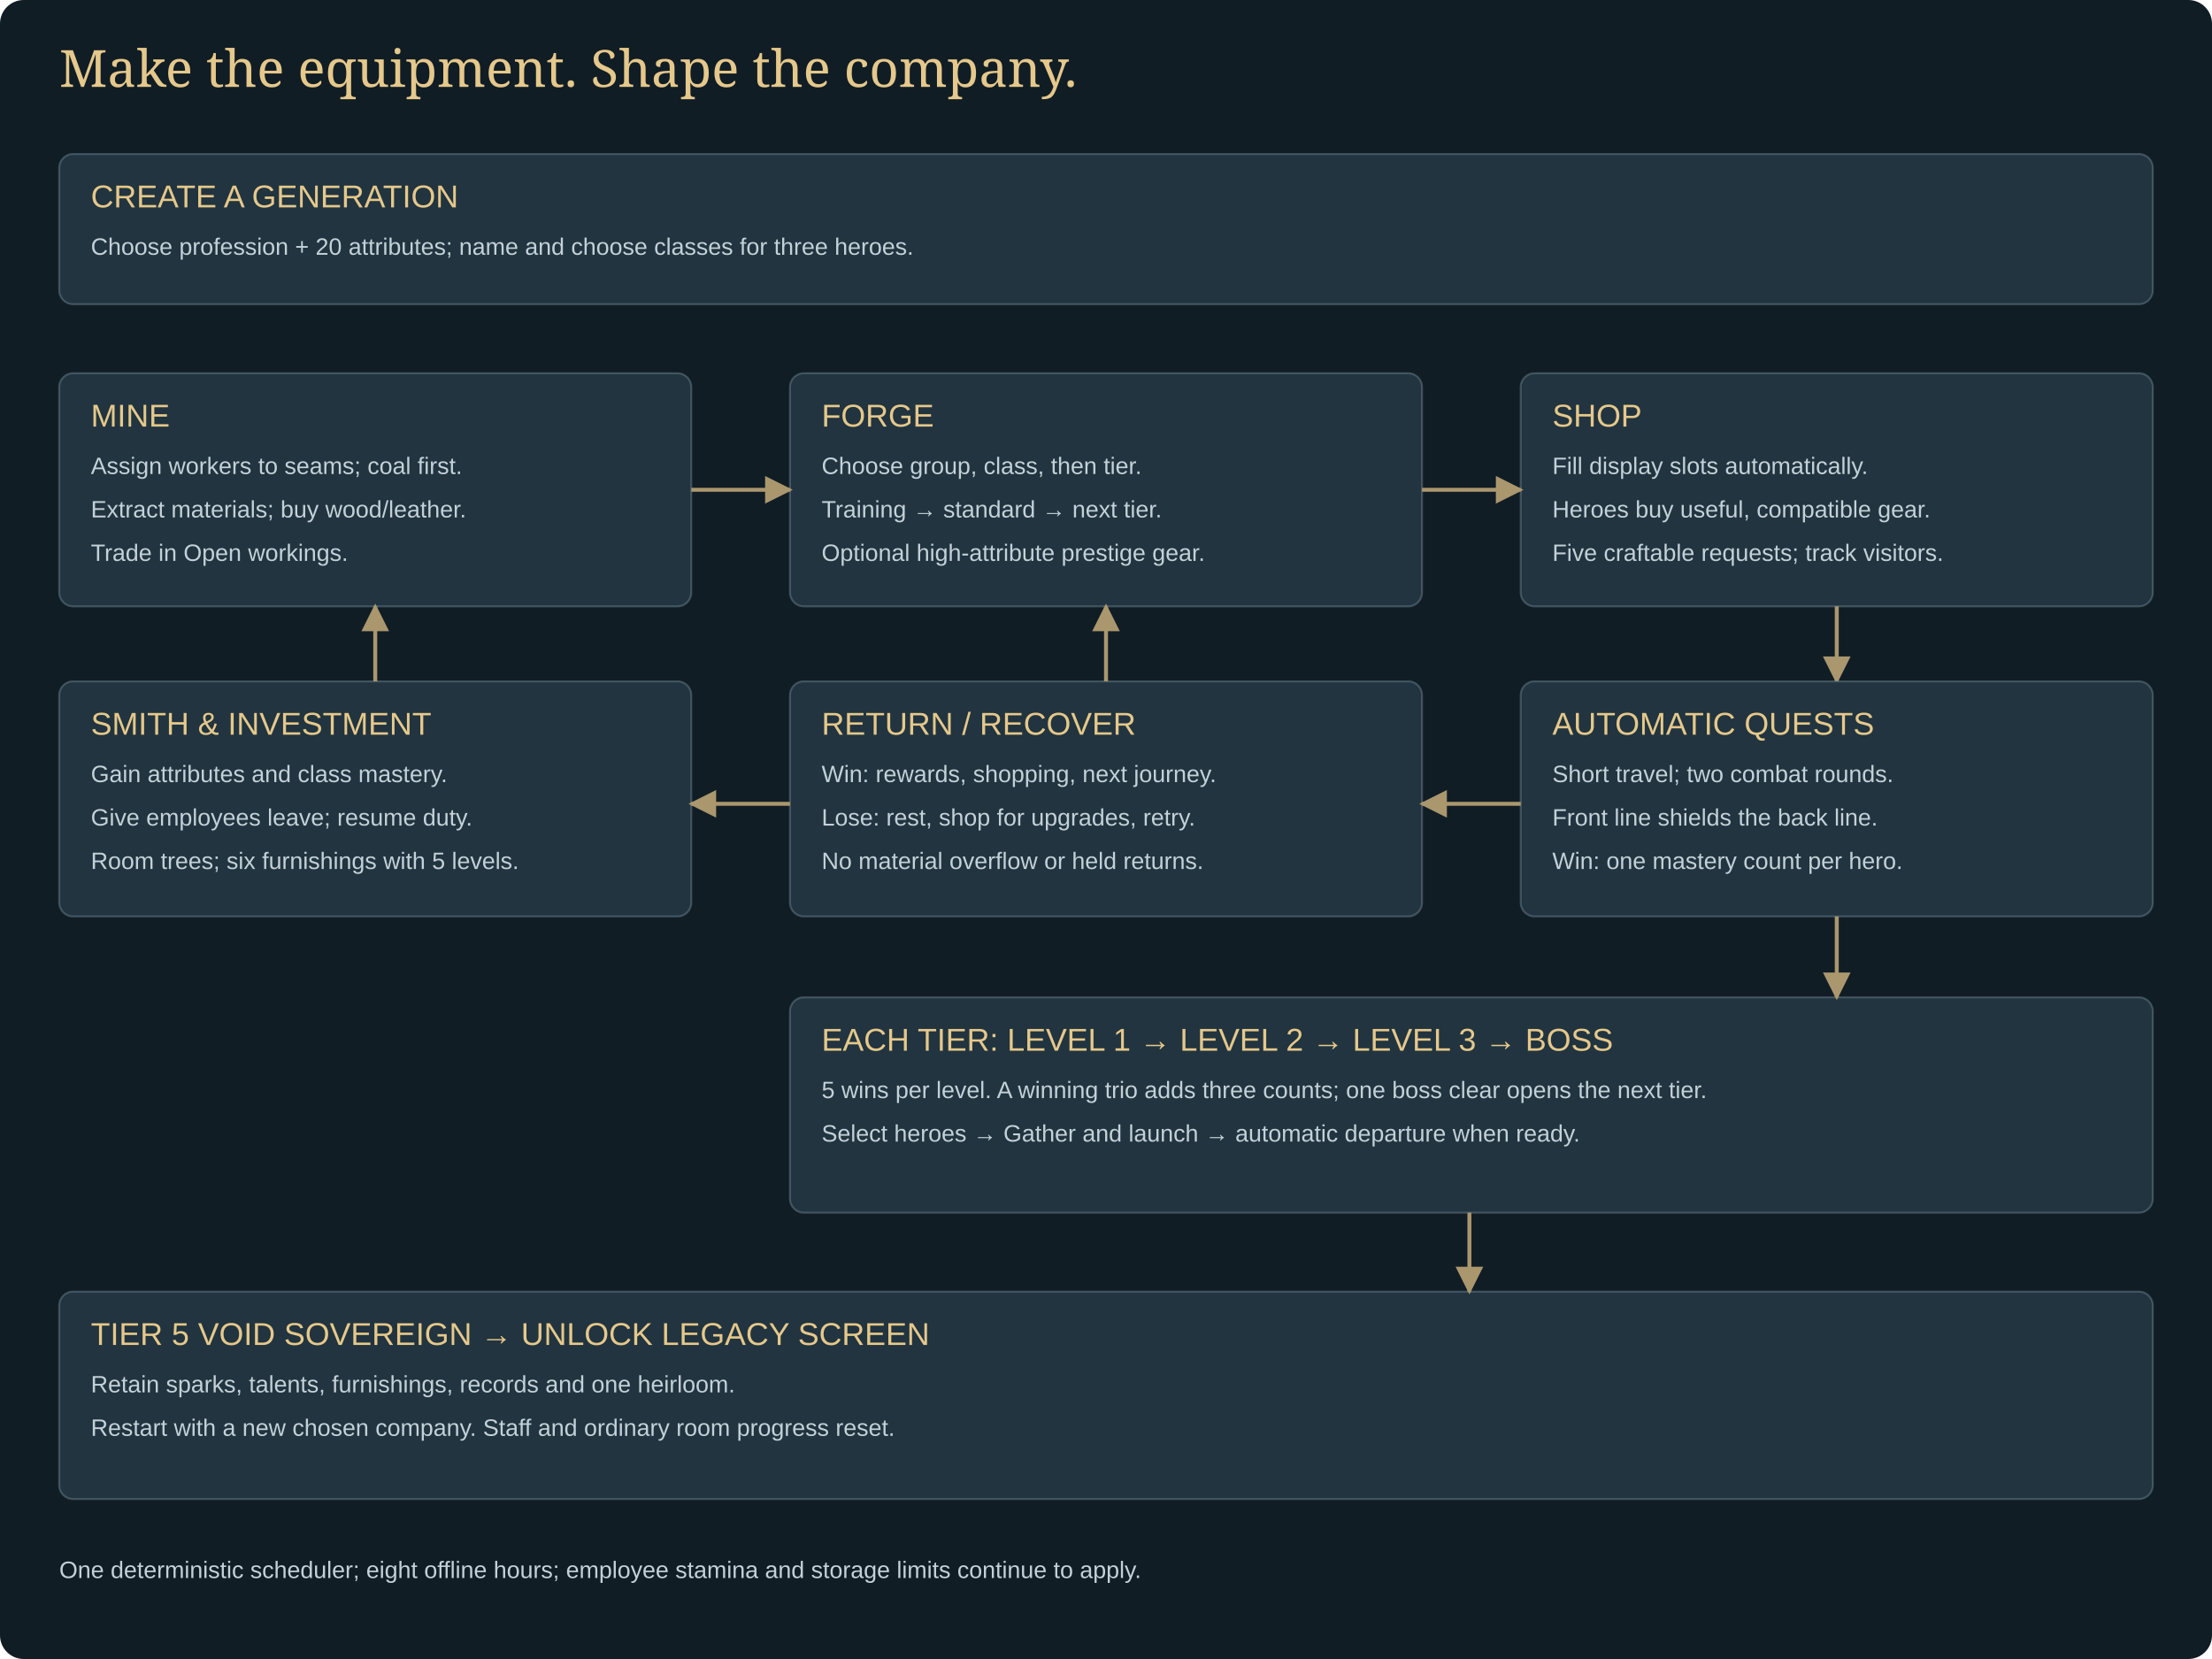
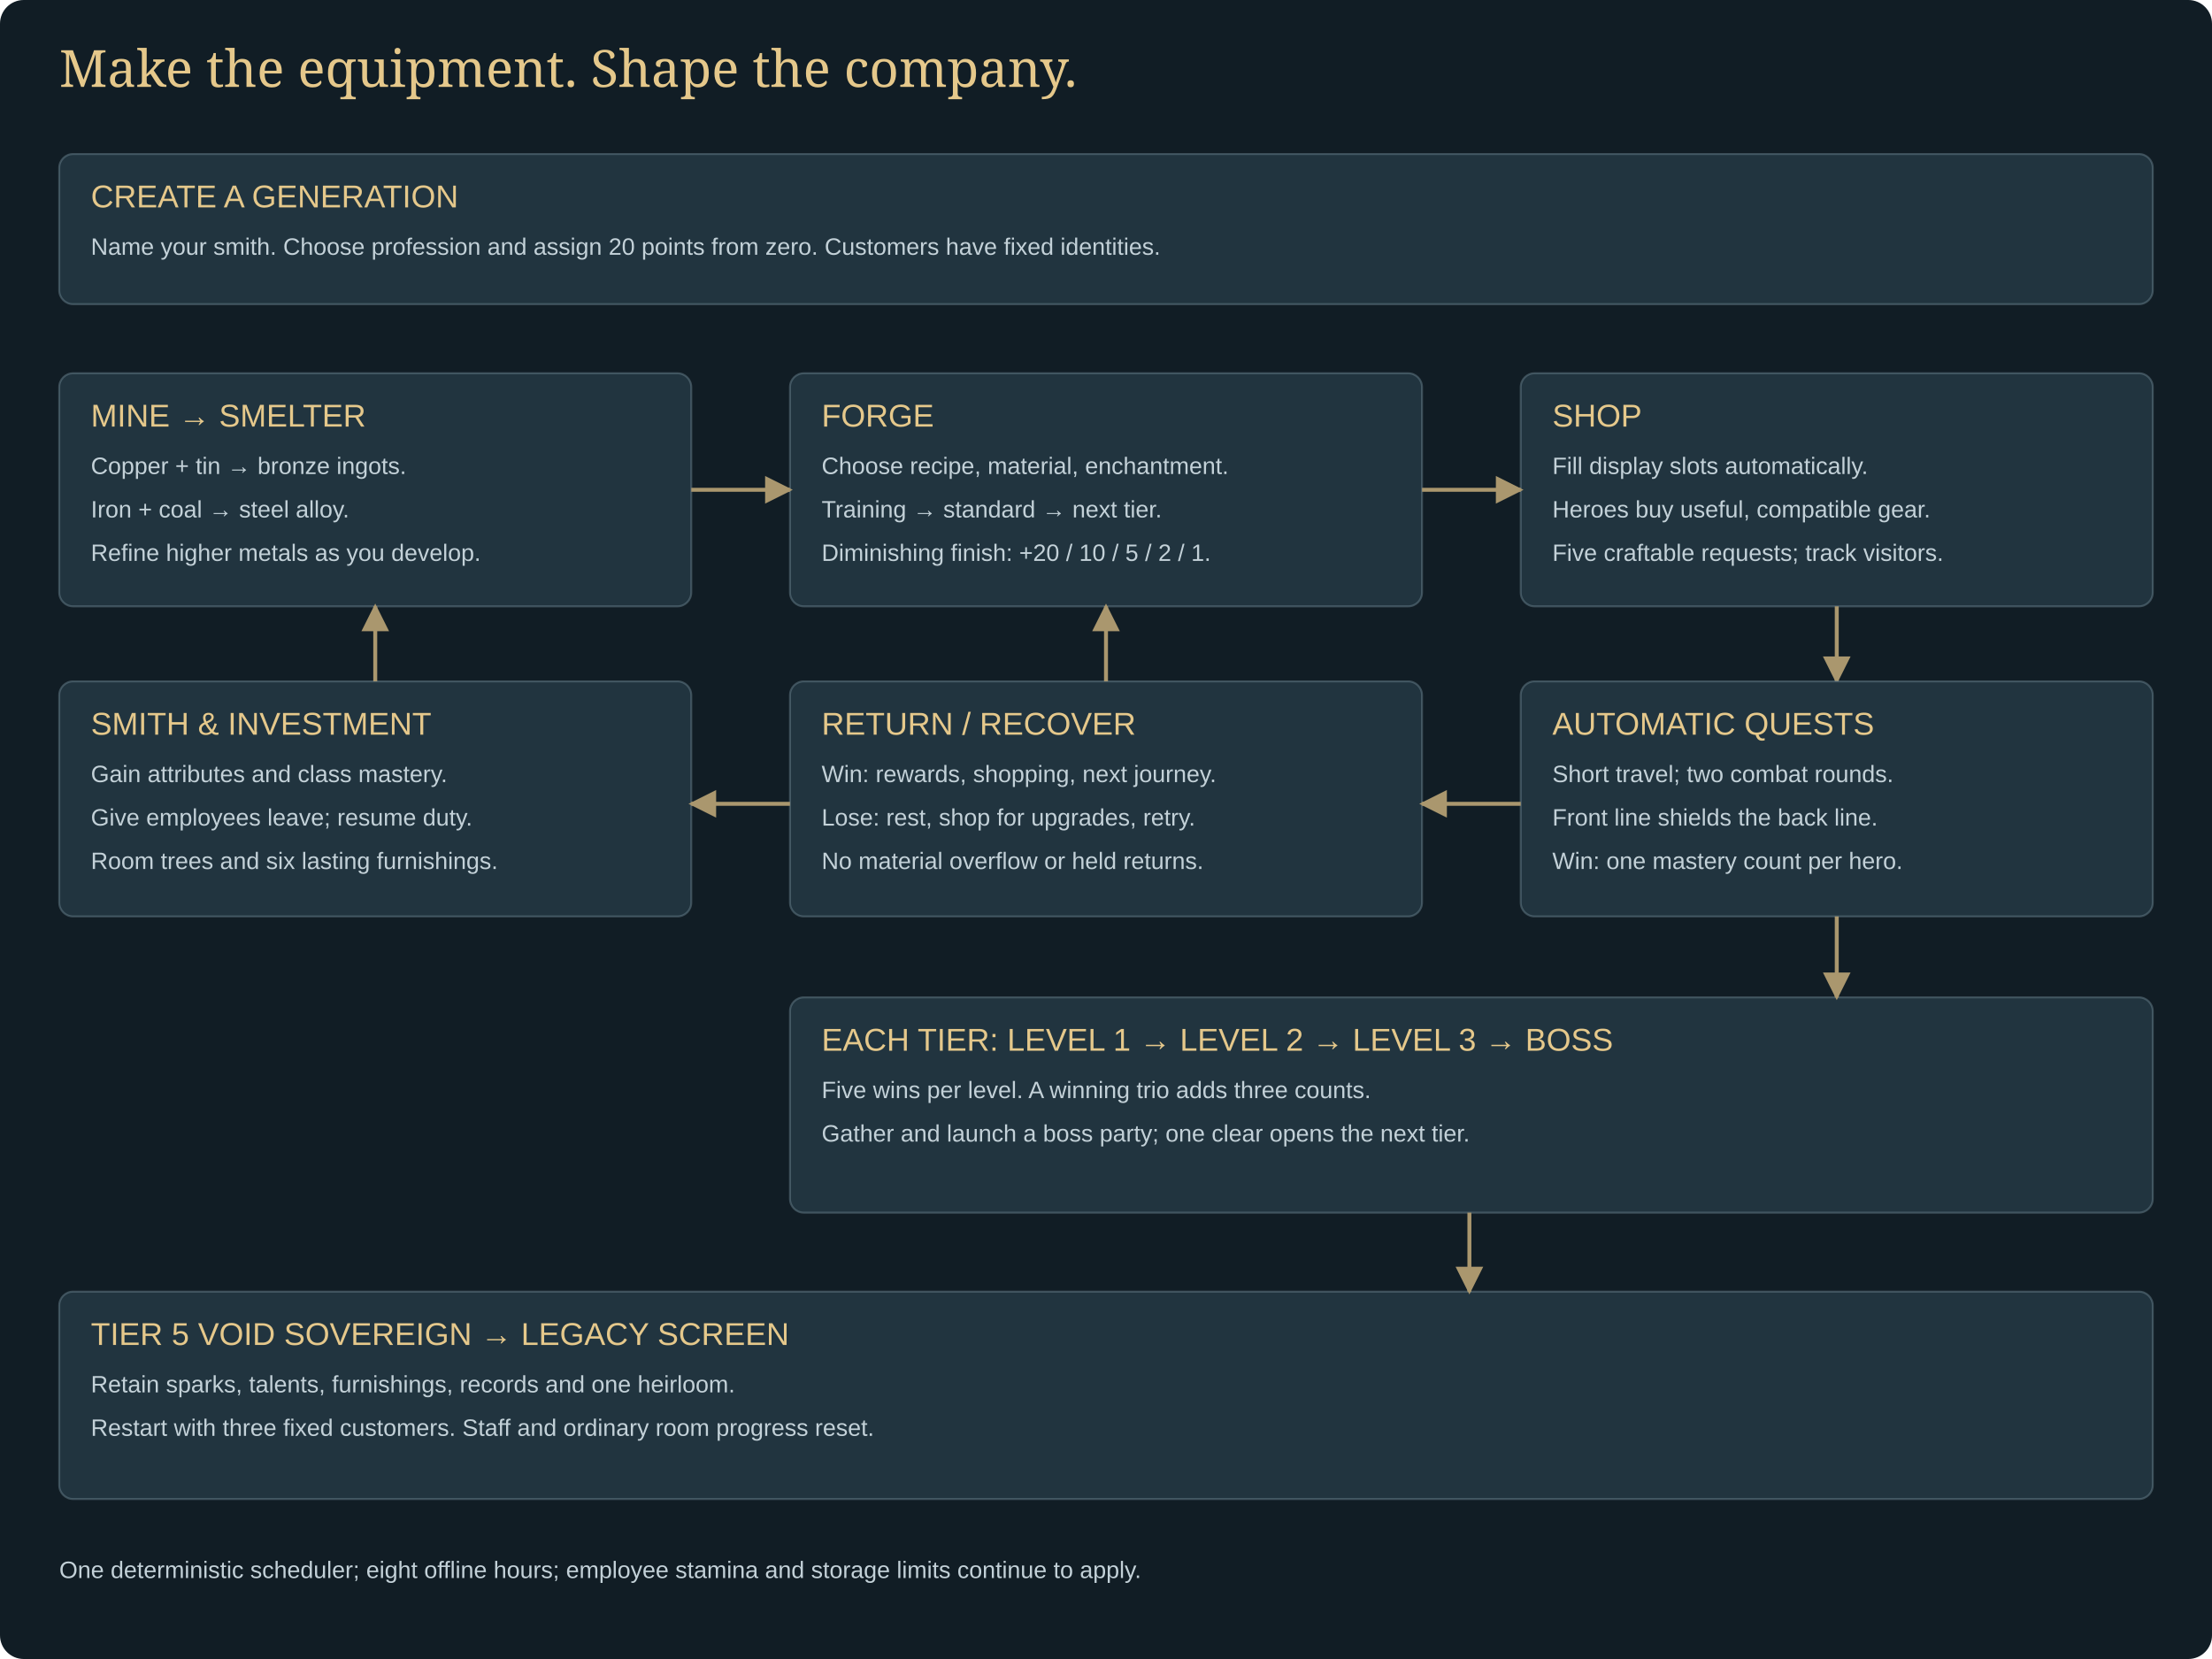
<svg xmlns="http://www.w3.org/2000/svg" class="company-diagram" width="1120" height="840" viewBox="0 0 1120 840" role="img">
  <style>svg.company-diagram text{font-family:Segoe UI,Arial;fill:#c3d1d8}svg.company-diagram .title{font:26px Georgia;fill:#e5c88b}svg.company-diagram .label{font-size:16px;fill:#e5c88b}svg.company-diagram .small{font-size:12px}</style>
  <rect width="100%" height="100%" rx="12" fill="#111d25" />
  <defs>
    <marker id="arrow" viewBox="0 0 10 10" refX="9" refY="5" markerWidth="7" markerHeight="7" orient="auto-start-reverse">
      <path d="M0 0 L10 5 L0 10" fill="#aa976e" />
    </marker>
  </defs>
  <text x="30" y="44" class="title">Make the equipment. Shape the company.</text>
  <rect x="30" y="78" width="1060" height="76" rx="7" fill="#21343f" stroke="#69808c" stroke-opacity=".5" />
  <text x="46" y="105" class="label">CREATE A GENERATION</text>
-   <text x="46" y="129" class="small">Choose profession + 20 attributes; name and choose classes for three heroes.</text>
+   <text x="46" y="129" class="small">Name your smith. Choose profession and assign 20 points from zero. Customers have fixed identities.</text>
  <rect x="30" y="189" width="320" height="118" rx="7" fill="#21343f" stroke="#69808c" stroke-opacity=".5" />
-   <text x="46" y="216" class="label">MINE</text>
-   <text x="46" y="240" class="small">Assign workers to seams; coal first.</text>
-   <text x="46" y="262" class="small">Extract materials; buy wood/leather.</text>
-   <text x="46" y="284" class="small">Trade in Open workings.</text>
+   <text x="46" y="216" class="label">MINE → SMELTER</text>
+   <text x="46" y="240" class="small">Copper + tin → bronze ingots.</text>
+   <text x="46" y="262" class="small">Iron + coal → steel alloy.</text>
+   <text x="46" y="284" class="small">Refine higher metals as you develop.</text>
  <rect x="400" y="189" width="320" height="118" rx="7" fill="#21343f" stroke="#69808c" stroke-opacity=".5" />
  <text x="416" y="216" class="label">FORGE</text>
-   <text x="416" y="240" class="small">Choose group, class, then tier.</text>
+   <text x="416" y="240" class="small">Choose recipe, material, enchantment.</text>
  <text x="416" y="262" class="small">Training → standard → next tier.</text>
-   <text x="416" y="284" class="small">Optional high-attribute prestige gear.</text>
+   <text x="416" y="284" class="small">Diminishing finish: +20 / 10 / 5 / 2 / 1.</text>
  <rect x="770" y="189" width="320" height="118" rx="7" fill="#21343f" stroke="#69808c" stroke-opacity=".5" />
  <text x="786" y="216" class="label">SHOP</text>
  <text x="786" y="240" class="small">Fill display slots automatically.</text>
  <text x="786" y="262" class="small">Heroes buy useful, compatible gear.</text>
  <text x="786" y="284" class="small">Five craftable requests; track visitors.</text>
  <path d="M350,248 L400,248" stroke="#aa976e" stroke-width="2" fill="none" marker-end="url(#arrow)" />
  <path d="M720,248 L770,248" stroke="#aa976e" stroke-width="2" fill="none" marker-end="url(#arrow)" />
  <path d="M930,307 L930,345" stroke="#aa976e" stroke-width="2" fill="none" marker-end="url(#arrow)" />
  <rect x="770" y="345" width="320" height="119" rx="7" fill="#21343f" stroke="#69808c" stroke-opacity=".5" />
  <text x="786" y="372" class="label">AUTOMATIC QUESTS</text>
  <text x="786" y="396" class="small">Short travel; two combat rounds.</text>
  <text x="786" y="418" class="small">Front line shields the back line.</text>
  <text x="786" y="440" class="small">Win: one mastery count per hero.</text>
  <rect x="400" y="345" width="320" height="119" rx="7" fill="#21343f" stroke="#69808c" stroke-opacity=".5" />
  <text x="416" y="372" class="label">RETURN / RECOVER</text>
  <text x="416" y="396" class="small">Win: rewards, shopping, next journey.</text>
  <text x="416" y="418" class="small">Lose: rest, shop for upgrades, retry.</text>
  <text x="416" y="440" class="small">No material overflow or held returns.</text>
  <path d="M770,407 L720,407" stroke="#aa976e" stroke-width="2" fill="none" marker-end="url(#arrow)" />
  <path d="M560,345 L560,307" stroke="#aa976e" stroke-width="2" fill="none" marker-end="url(#arrow)" />
  <rect x="30" y="345" width="320" height="119" rx="7" fill="#21343f" stroke="#69808c" stroke-opacity=".5" />
  <text x="46" y="372" class="label">SMITH &amp; INVESTMENT</text>
  <text x="46" y="396" class="small">Gain attributes and class mastery.</text>
  <text x="46" y="418" class="small">Give employees leave; resume duty.</text>
-   <text x="46" y="440" class="small">Room trees; six furnishings with 5 levels.</text>
+   <text x="46" y="440" class="small">Room trees and six lasting furnishings.</text>
  <path d="M400,407 L350,407" stroke="#aa976e" stroke-width="2" fill="none" marker-end="url(#arrow)" />
  <path d="M190,345 L190,307" stroke="#aa976e" stroke-width="2" fill="none" marker-end="url(#arrow)" />
  <rect x="400" y="505" width="690" height="109" rx="7" fill="#21343f" stroke="#69808c" stroke-opacity=".5" />
  <text x="416" y="532" class="label">EACH TIER: LEVEL 1 → LEVEL 2 → LEVEL 3 → BOSS</text>
-   <text x="416" y="556" class="small">5 wins per level. A winning trio adds three counts; one boss clear opens the next tier.</text>
-   <text x="416" y="578" class="small">Select heroes → Gather and launch → automatic departure when ready.</text>
+   <text x="416" y="556" class="small">Five wins per level. A winning trio adds three counts.</text>
+   <text x="416" y="578" class="small">Gather and launch a boss party; one clear opens the next tier.</text>
  <path d="M930,464 L930,505" stroke="#aa976e" stroke-width="2" fill="none" marker-end="url(#arrow)" />
  <rect x="30" y="654" width="1060" height="105" rx="7" fill="#21343f" stroke="#69808c" stroke-opacity=".5" />
-   <text x="46" y="681" class="label">TIER 5 VOID SOVEREIGN → UNLOCK LEGACY SCREEN</text>
+   <text x="46" y="681" class="label">TIER 5 VOID SOVEREIGN → LEGACY SCREEN</text>
  <text x="46" y="705" class="small">Retain sparks, talents, furnishings, records and one heirloom.</text>
-   <text x="46" y="727" class="small">Restart with a new chosen company. Staff and ordinary room progress reset.</text>
+   <text x="46" y="727" class="small">Restart with three fixed customers. Staff and ordinary room progress reset.</text>
  <path d="M744,614 L744,654" stroke="#aa976e" stroke-width="2" fill="none" marker-end="url(#arrow)" />
  <text x="30" y="799" class="small">One deterministic scheduler; eight offline hours; employee stamina and storage limits continue to apply.</text>
</svg>
